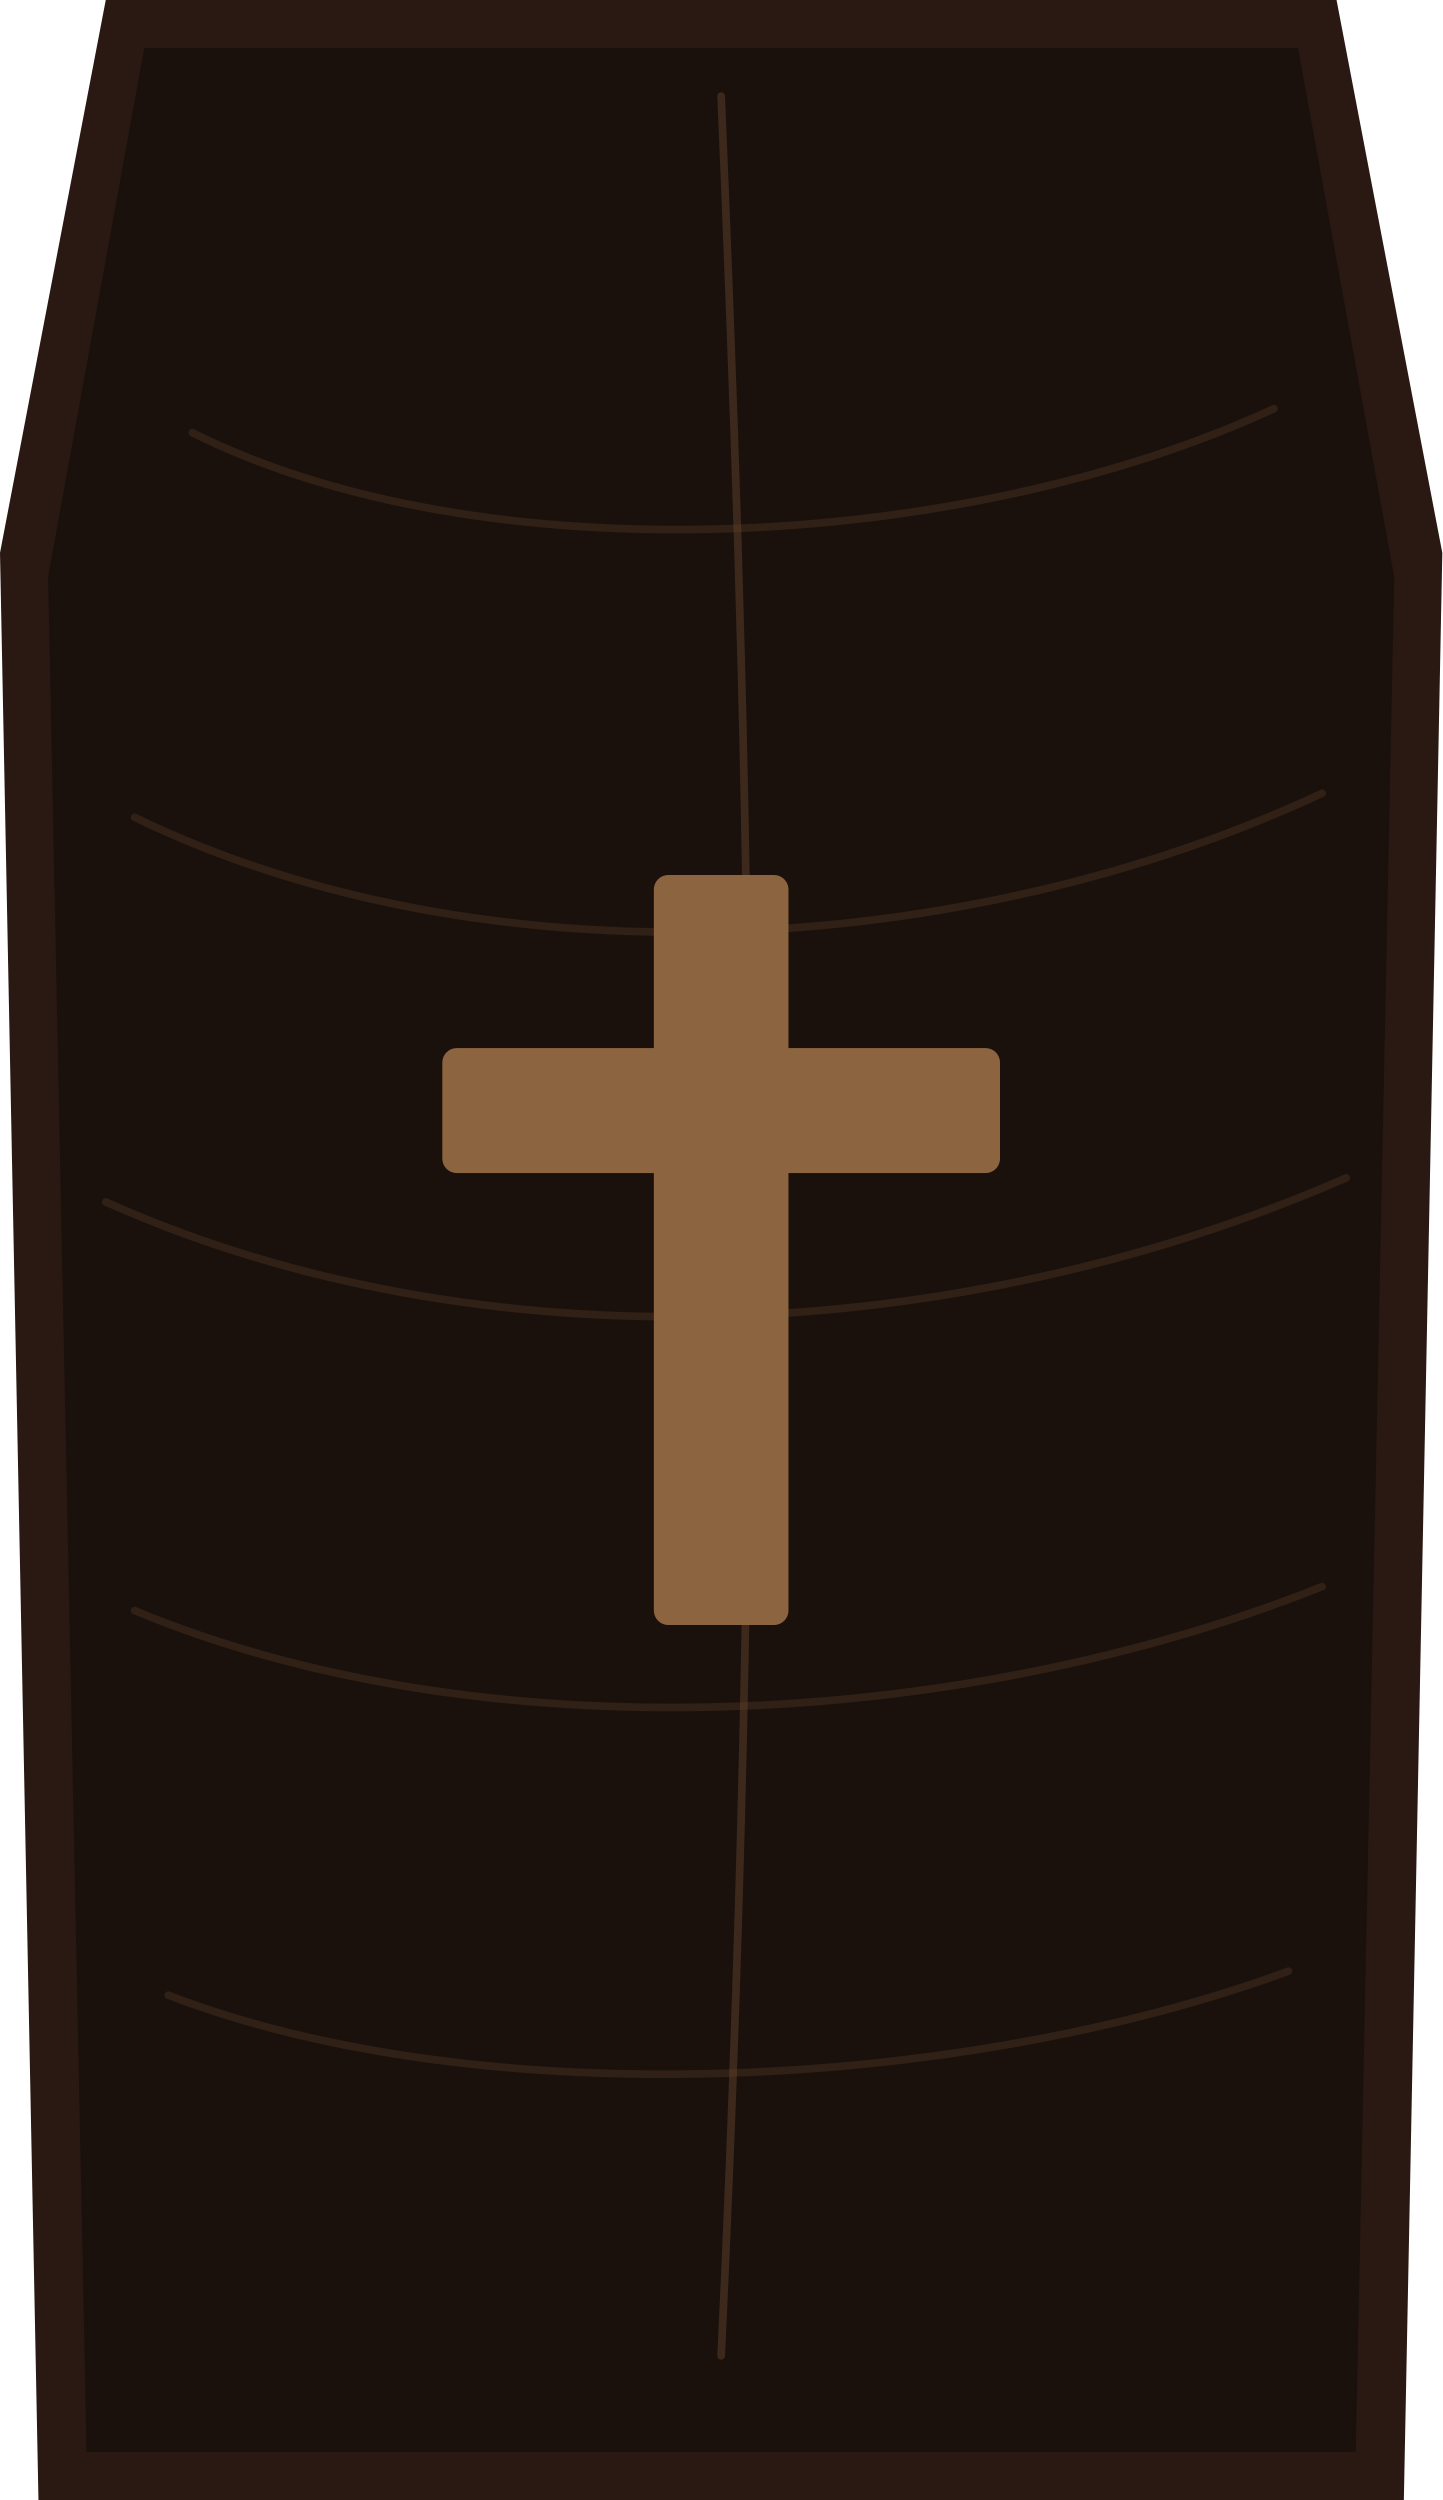
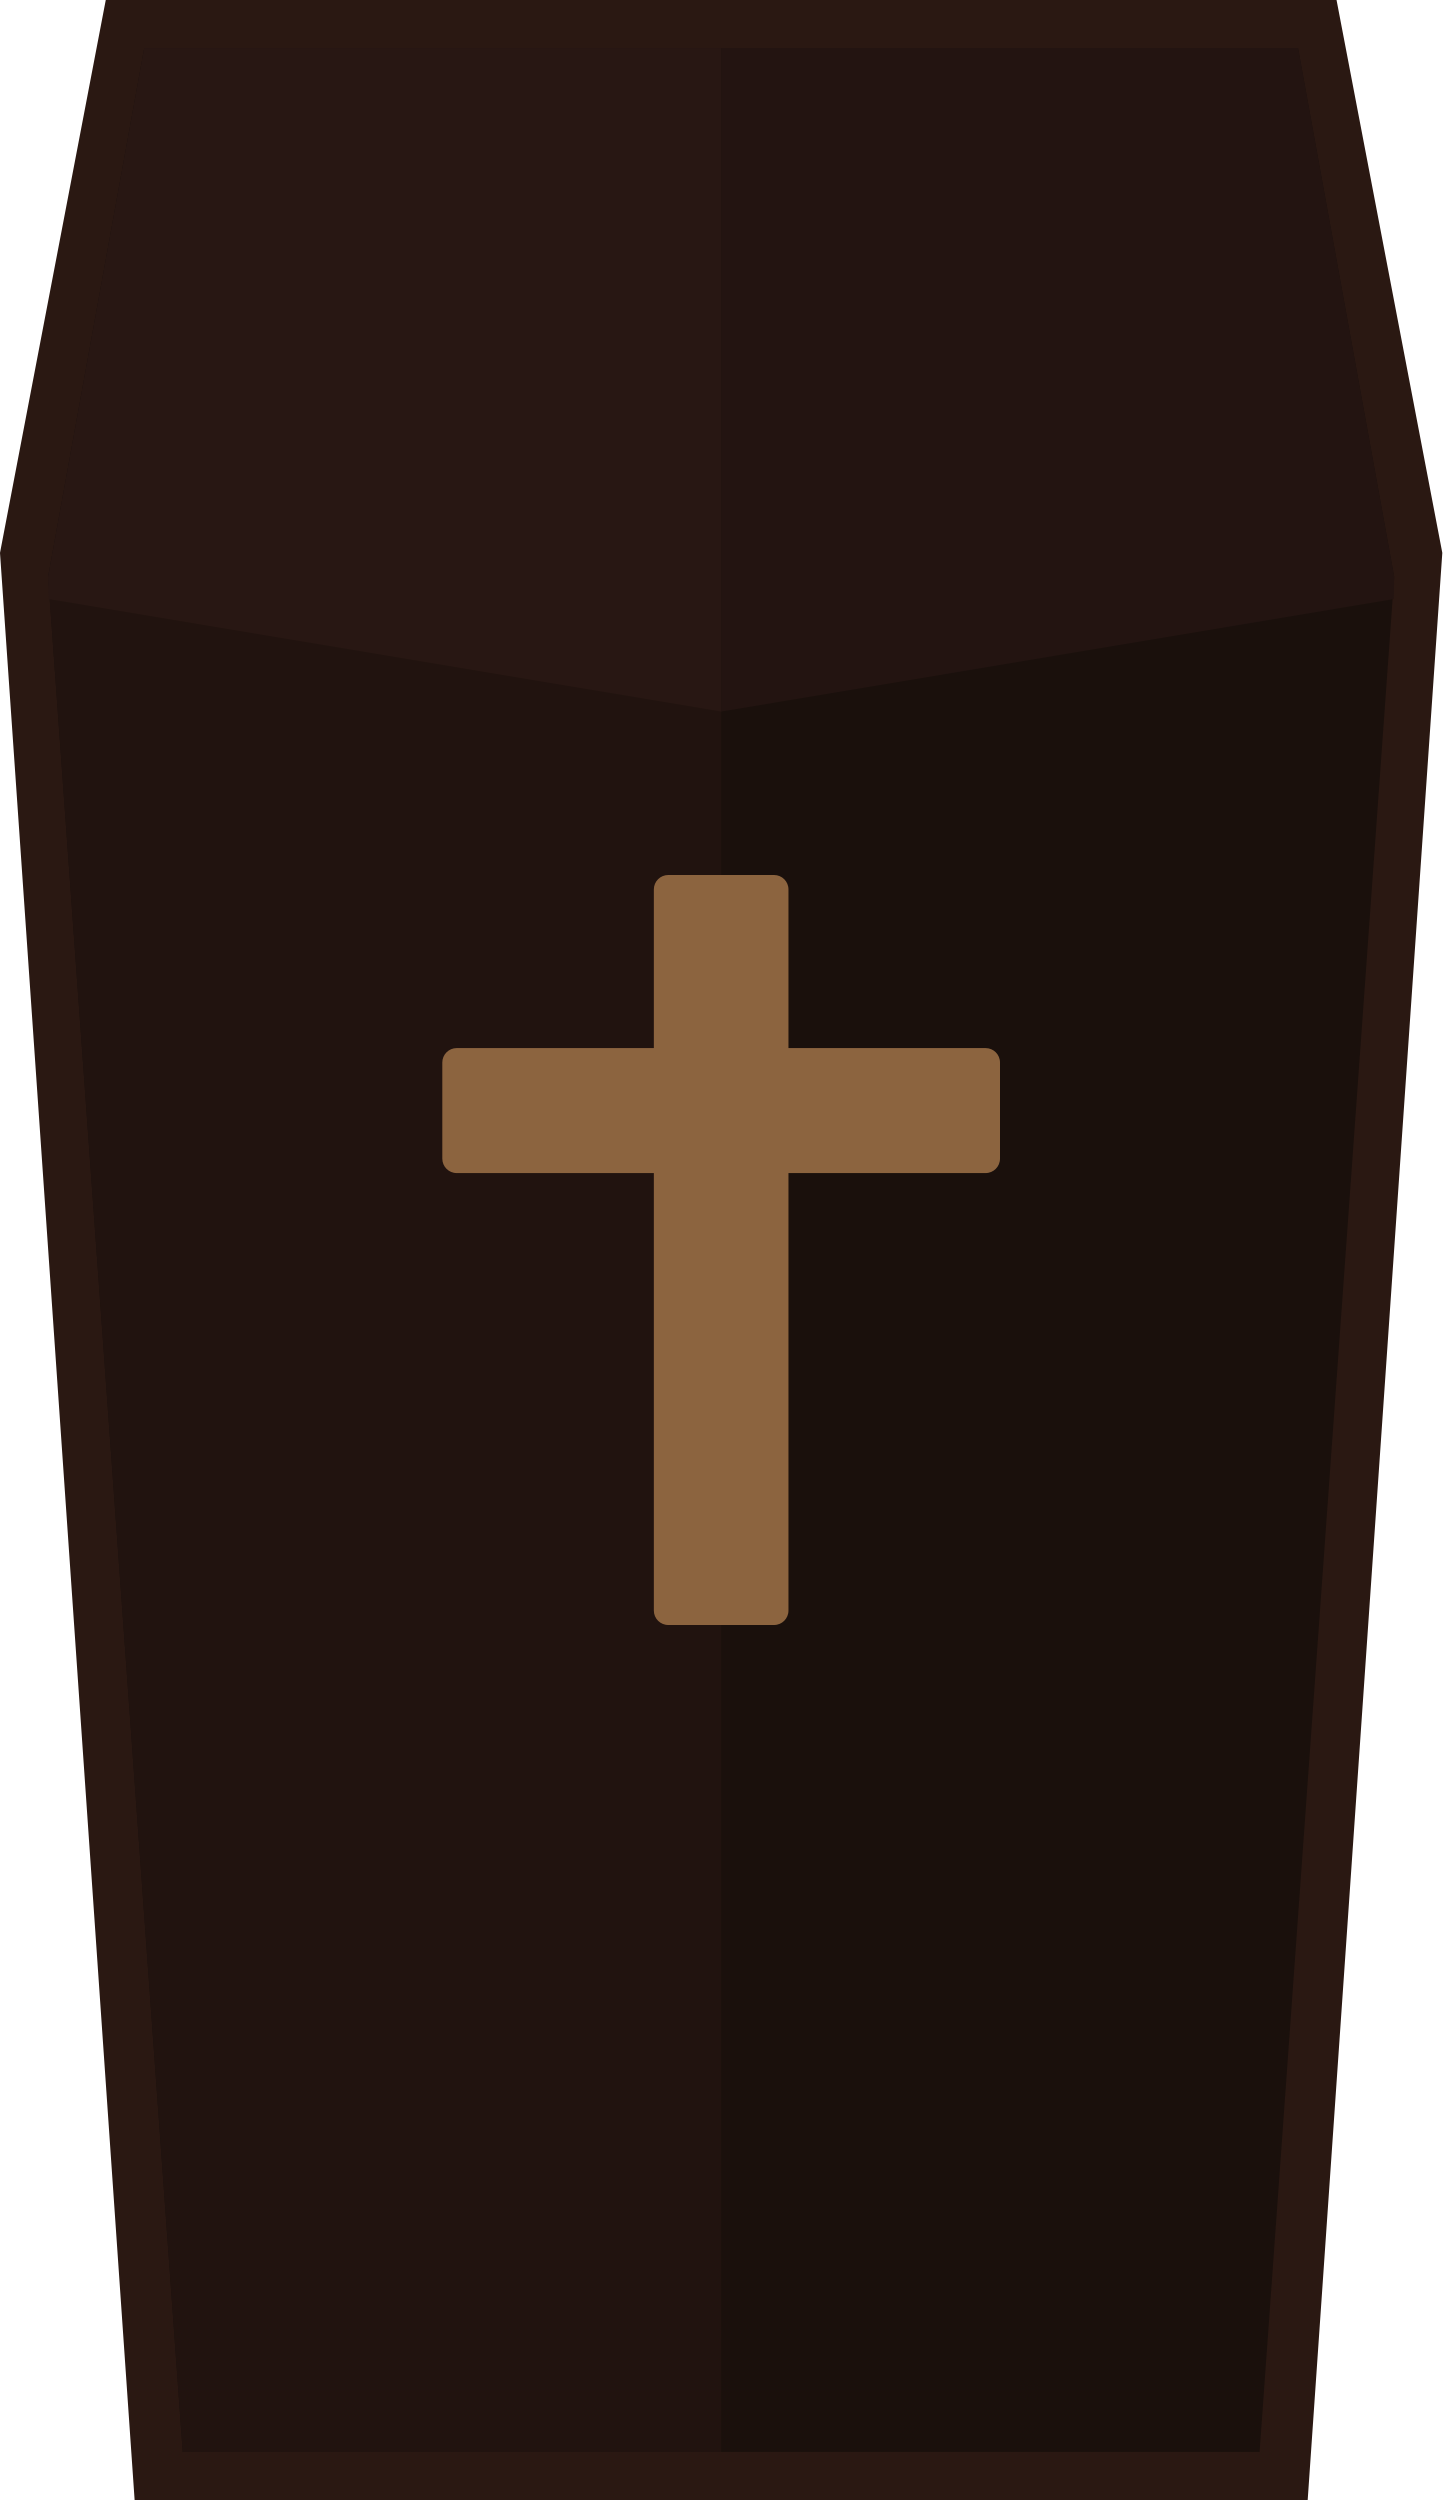
- <svg xmlns="http://www.w3.org/2000/svg" width="300" height="520" viewBox="0 0 300 520">
-   <path fill="#2A1812" d="M22,0 L278,0 L300,115 L292,520 L8,520 L0,115 Z" />
-   <path fill="#1A100C" d="M30,10 L270,10 L290,120 L282,510 L18,510 L10,120 Z" />
-   <g fill="none" stroke="#5F412A" stroke-width="1.6" stroke-linecap="round" opacity="0.32">
-     <path d="M40,90 C100,120 200,115 265,85" />
-     <path d="M28,170 C100,205 200,200 275,165" />
-     <path d="M22,250 C100,285 200,280 280,245" />
-     <path d="M28,335 C100,365 200,360 275,330" />
-     <path d="M35,415 C100,440 200,435 268,410" />
-   </g>
-   <path fill="none" stroke="#5F412A" stroke-width="1.6" stroke-linecap="round" opacity="0.5" d="M150,20 C155,140 160,280 150,490" />
-   <rect fill="#8C643F" x="136" y="182" width="28" height="156" rx="3" ry="3" />
-   <rect fill="#8C643F" x="92" y="218" width="116" height="26" rx="3" ry="3" />
+ <svg xmlns="http://www.w3.org/2000/svg" id="Layer_1" version="1.1" viewBox="0 0 300 520">
+   <defs>
+     <style>
+       .st0 {
+         fill: #8c643f;
+       }
+ 
+       .st1 {
+         fill: #281713;
+       }
+ 
+       .st2 {
+         fill: #231411;
+       }
+ 
+       .st3 {
+         fill: #21130f;
+       }
+ 
+       .st4 {
+         fill: #1a100c;
+       }
+ 
+       .st5 {
+         fill: #2a1812;
+       }
+     </style>
+   </defs>
+   <path class="st5" d="M22,0h256l22,115-28,405H28L0,115,22,0Z" />
+   <path class="st4" d="M30,10h240l20,110-28,390H38L10,120,30,10Z" />
+   <polygon class="st3" points="150 10 30 10 10 120 38 510 150 510 150 10" />
+   <rect class="st0" x="136" y="182" width="28" height="156" rx="3" ry="3" />
+   <rect class="st0" x="92" y="218" width="116" height="26" rx="3" ry="3" />
+   <polygon class="st1" points="10 120 10.1 124.6 150 148 150 10 30 10 10 120" />
+   <polygon class="st2" points="290 120 289.9 124.6 150 148 150 10 270 10 290 120" />
</svg>
